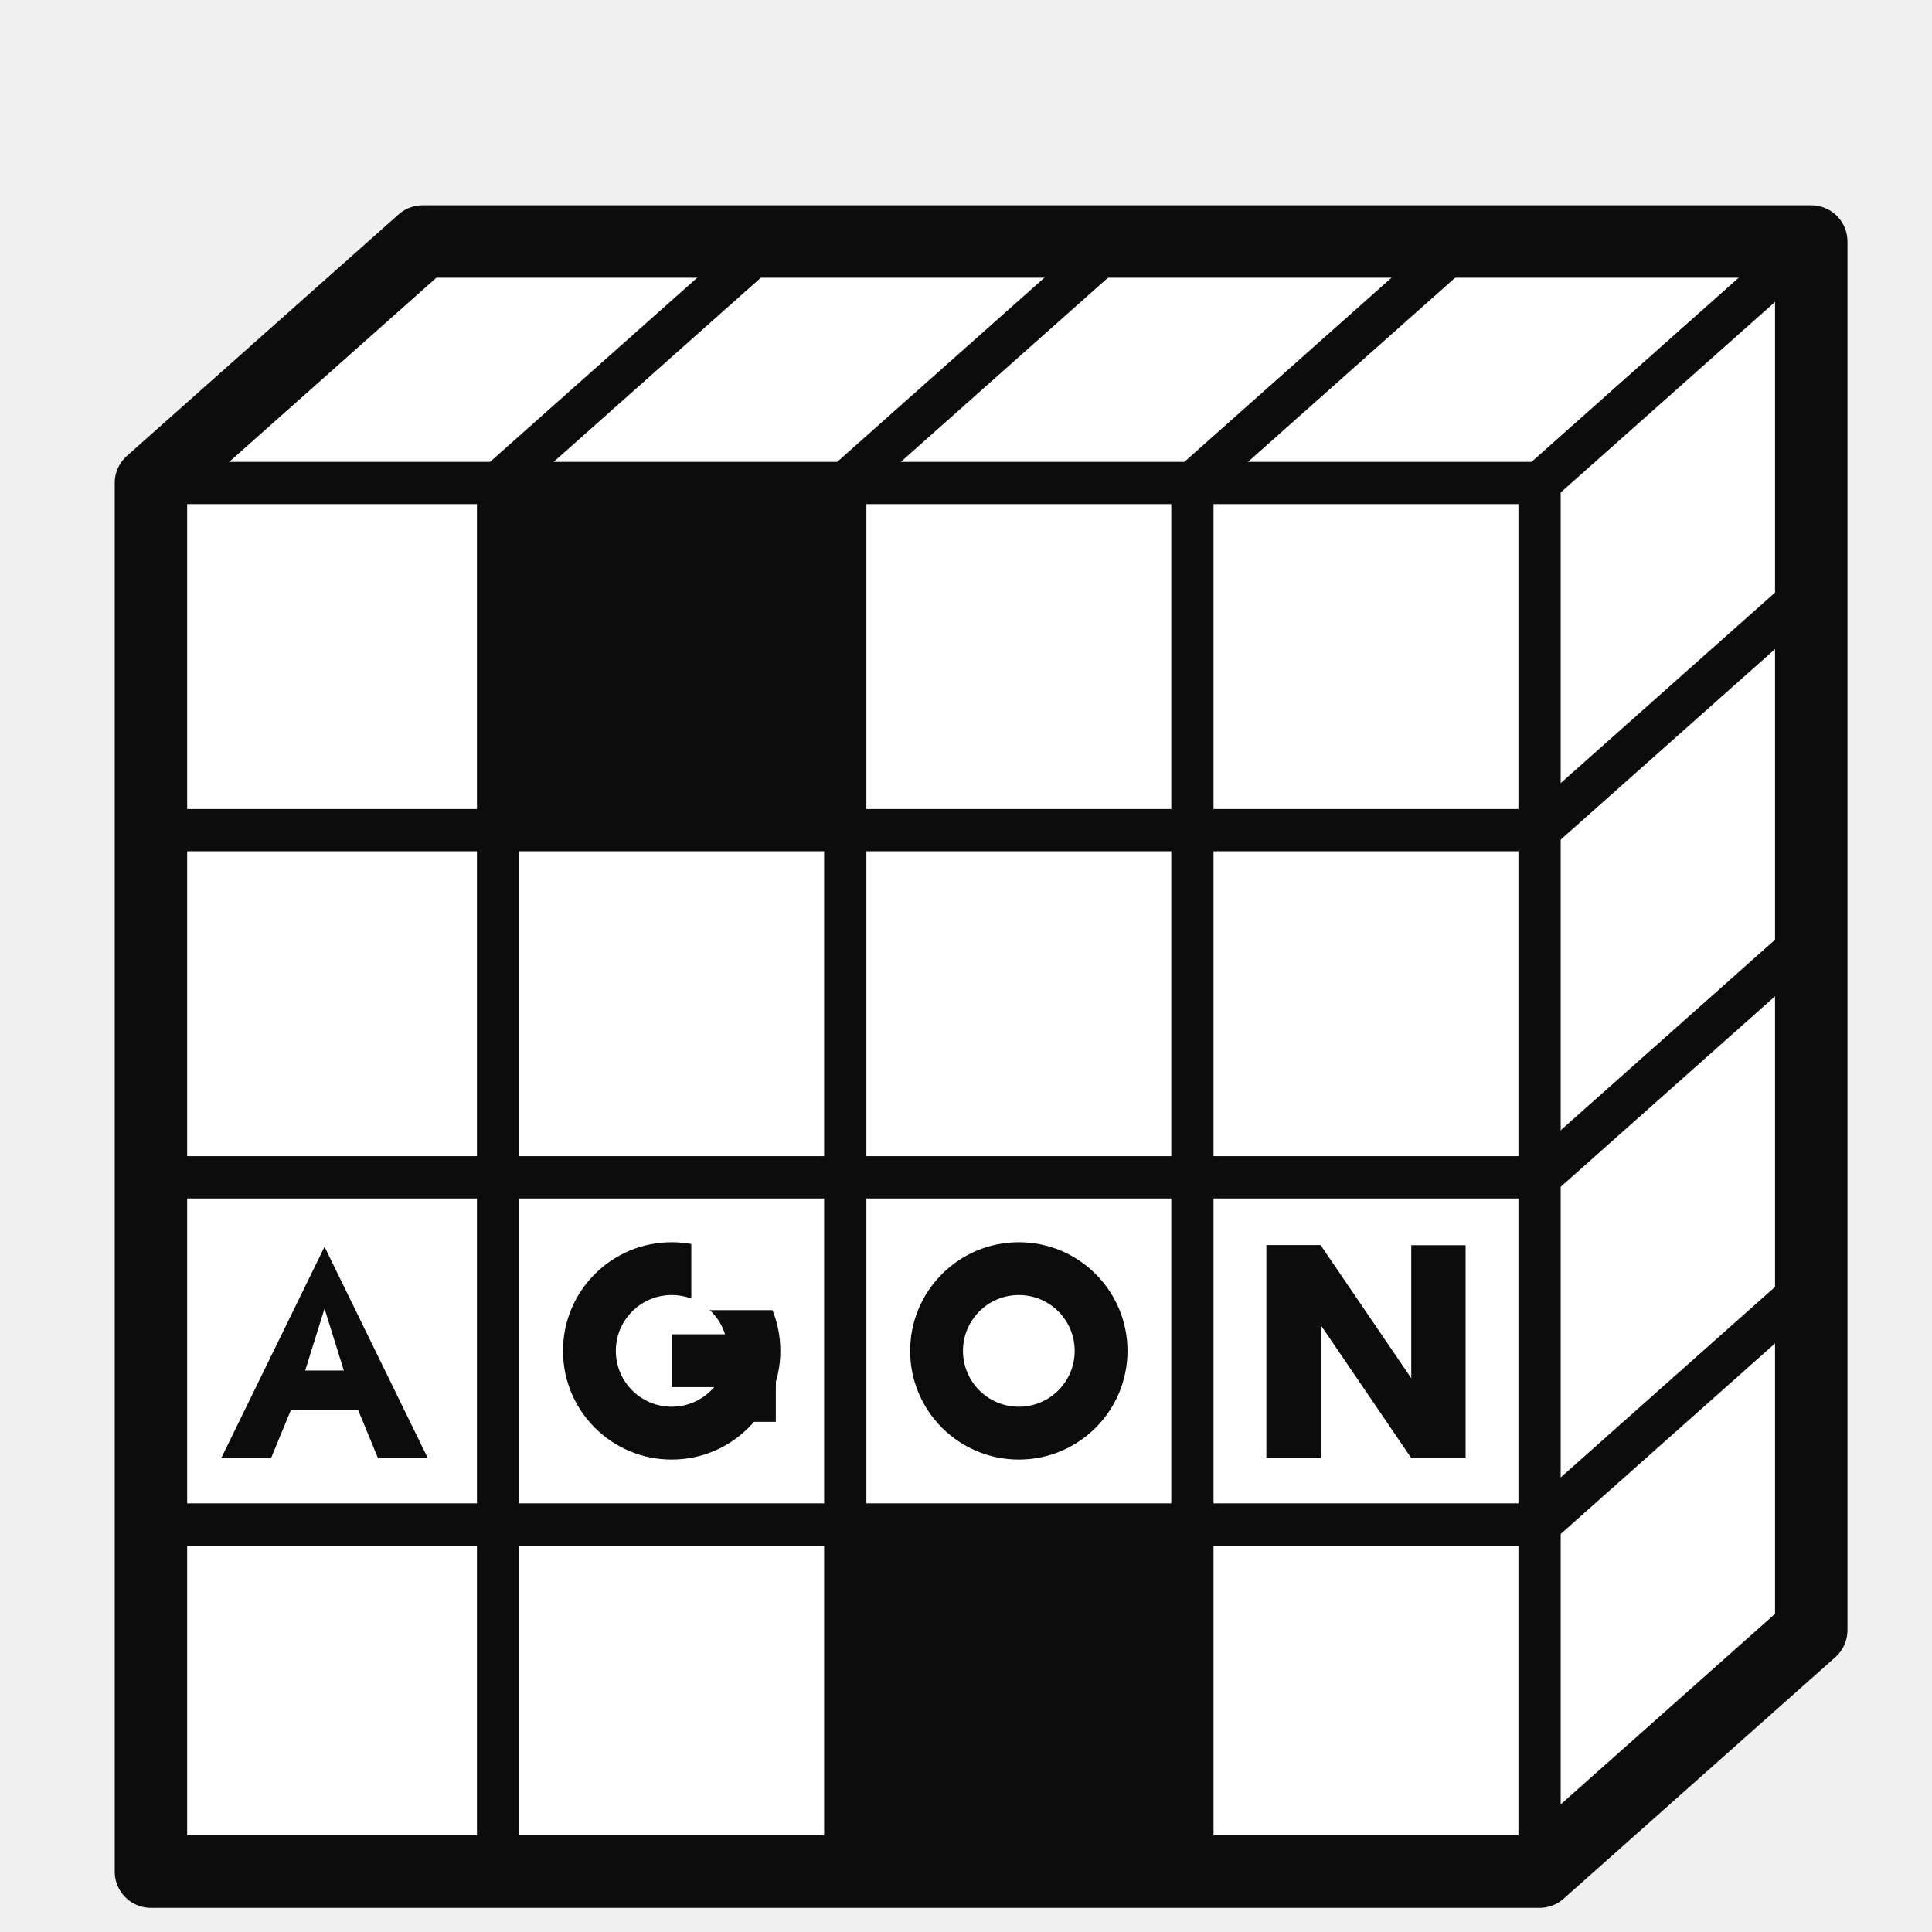
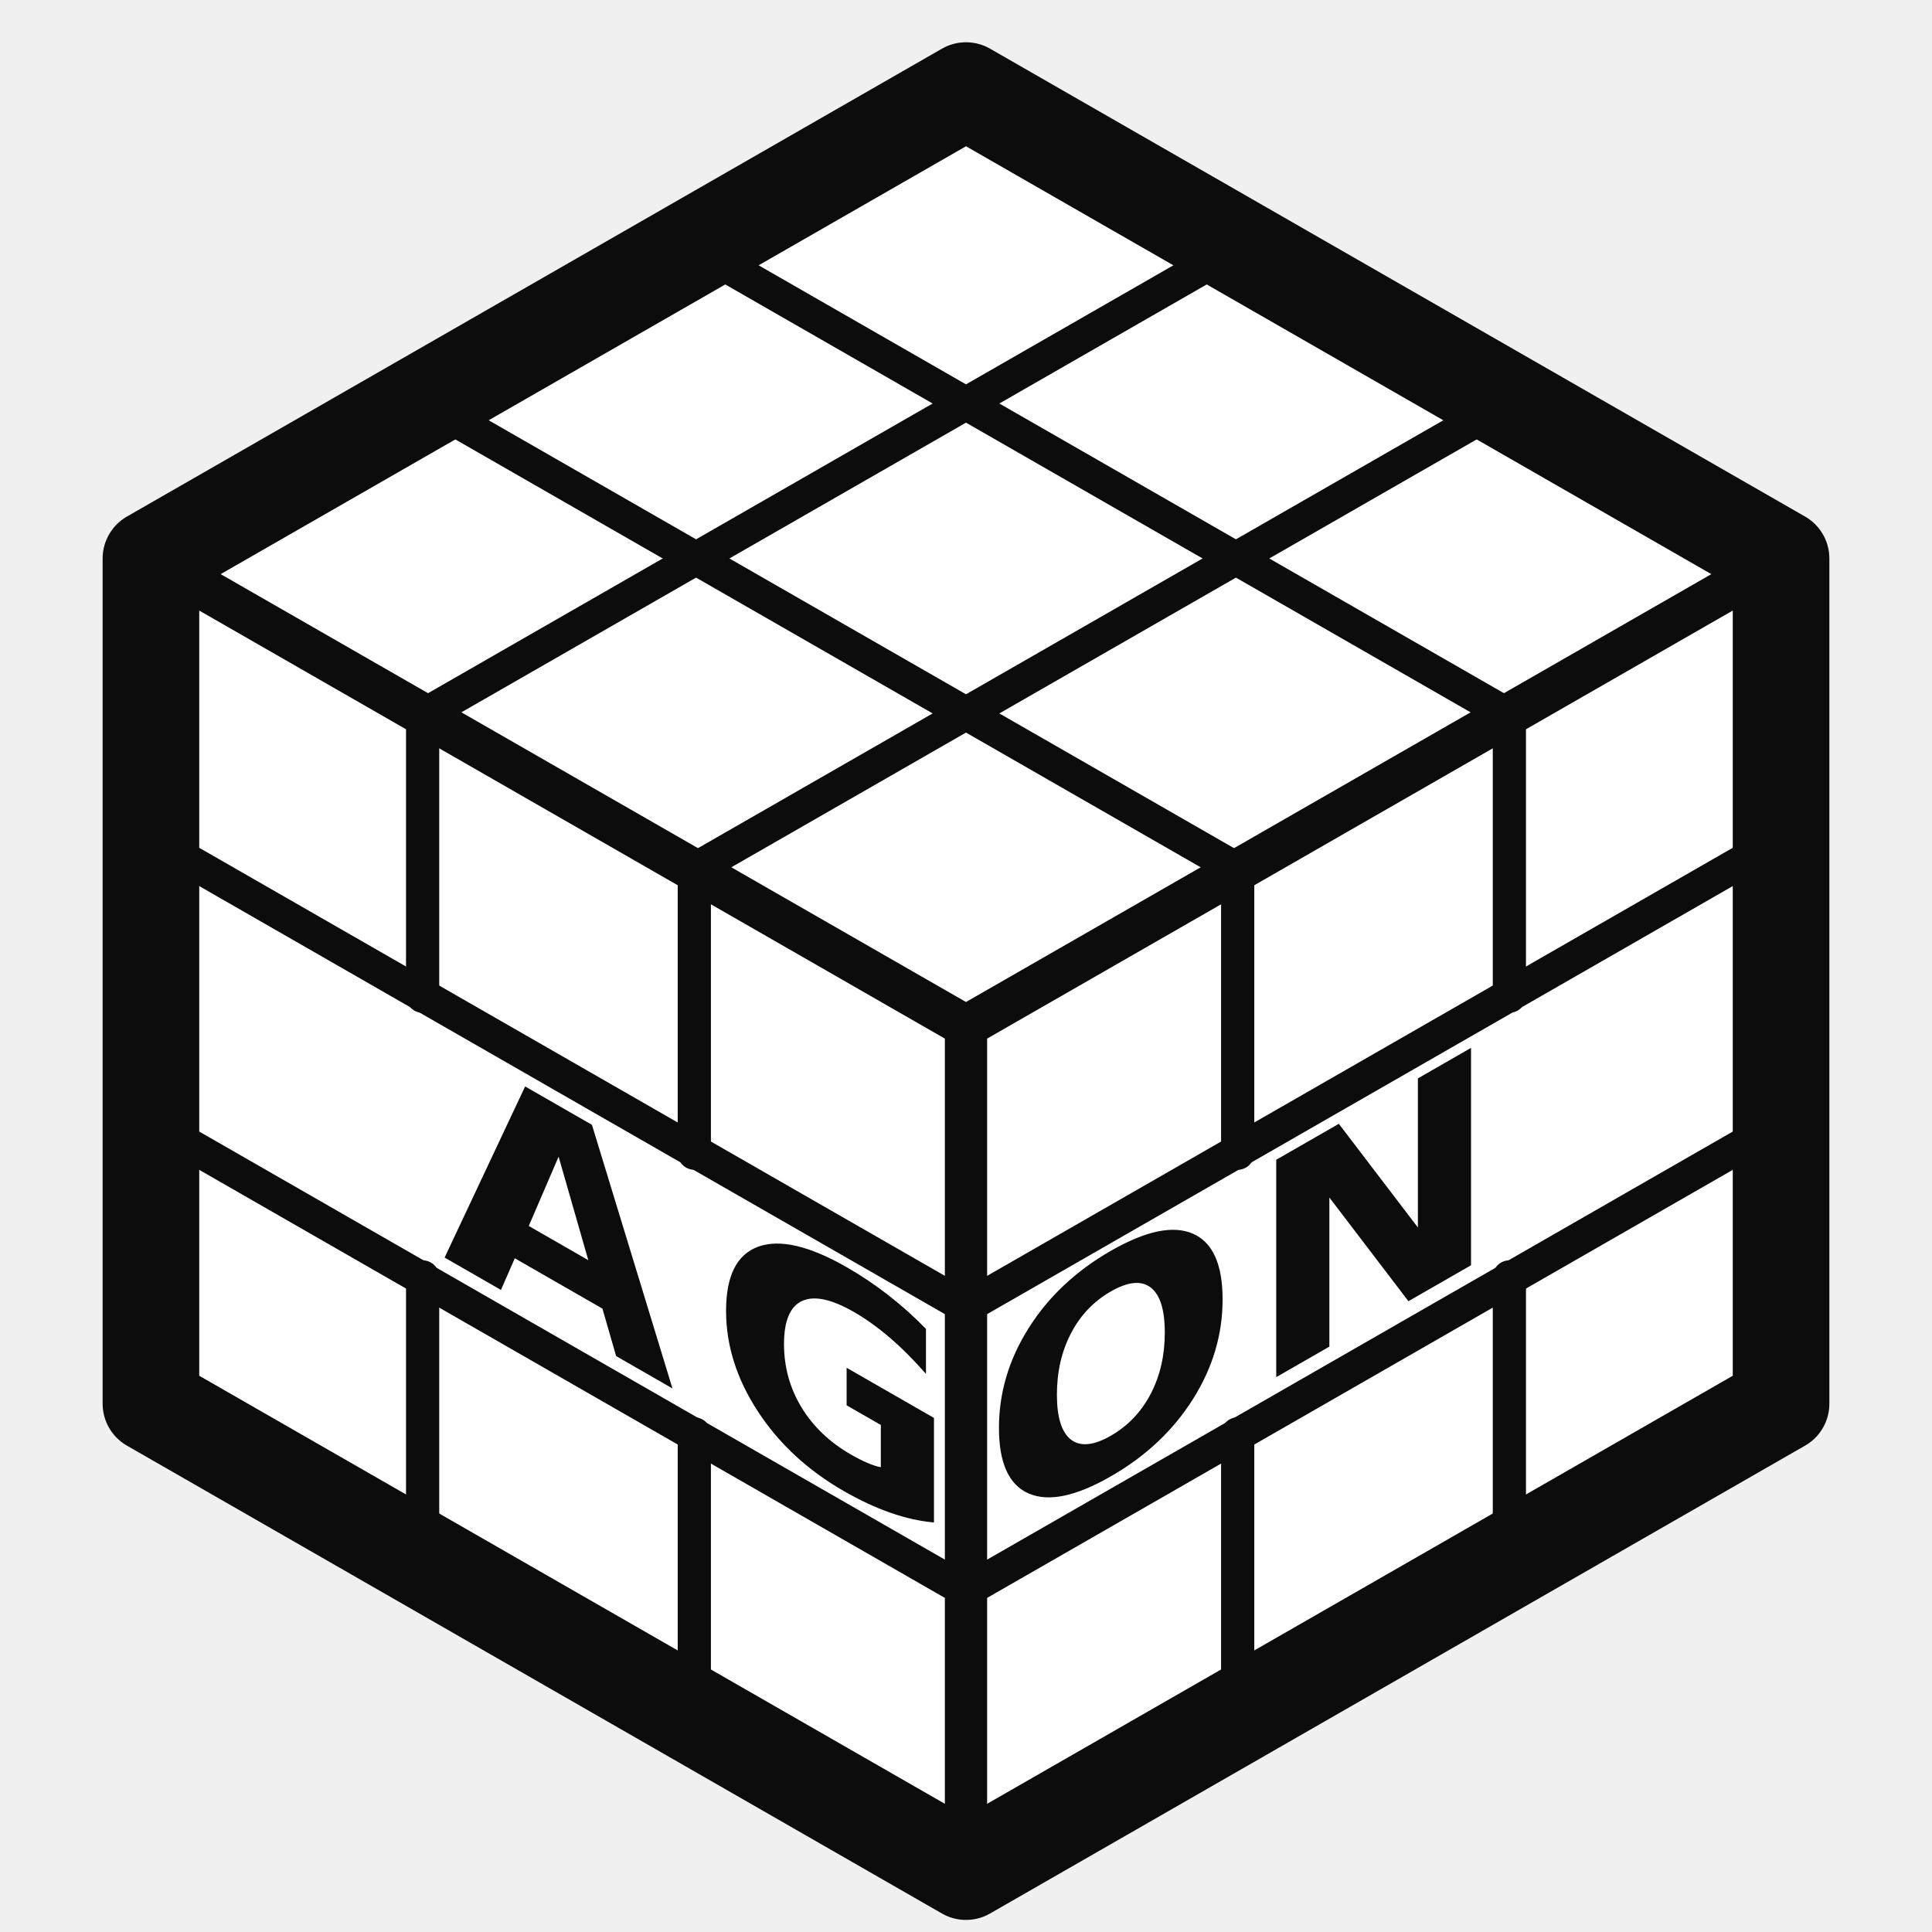
<svg xmlns="http://www.w3.org/2000/svg" viewBox="0 0 64 64">
-   <path d="M5 16 L14 8 H60 V54 L51 62 H5 Z" fill="#fff" />
-   <rect x="16.5" y="16" width="11.5" height="11.5" fill="#0c0c0d" />
-   <rect x="28" y="50.5" width="11.5" height="11.5" fill="#0c0c0d" />
-   <g stroke="#0c0c0d" stroke-width="1.4" fill="none" stroke-linejoin="round" stroke-linecap="round">
-     <path d="M16.5 16 V62 M28 16 V62 M39.5 16 V62" />
-     <path d="M5 27.5 H51 M5 39 H51 M5 50.5 H51" />
-     <path d="M16.5 16 L25.5 8 M28 16 L37 8 M39.5 16 L48.5 8" />
-     <path d="M51 27.5 L60 19.5 M51 39 L60 31 M51 50.5 L60 42.5" />
-     <path d="M5 16 H51 M51 16 V62 M51 16 L60 8" />
+   <path d="M32 3 L59 18.5 V46.5 L32 62 L5 46.5 V18.5 Z" fill="#fff" />
+   <g stroke="#0c0c0d" stroke-width="1.1" fill="none" stroke-linejoin="round" stroke-linecap="round">
+     <path d="M41 8.2 L14 23.7 M50 13.3 L23 28.8" />
+     <path d="M23 8.2 L50 23.7 M14 13.3 L41 28.8" />
+     <path d="M5 27.8 L32 43.3 M5 37.2 L32 52.7" />
+     <path d="M32 43.3 L59 27.8 M32 52.7 L59 37.2" />
+     <path d="M14 23.7 V33 M14 42.3 V51.7 M23 28.8 V38.2 M23 47.5 V56.8" />
+     <path d="M41 28.8 V38.2 M41 47.5 V56.8 M50 23.7 V33 M50 42.3 V51.7" />
  </g>
-   <path d="M5 16 L14 8 H60 V54 L51 62 H5 Z" fill="none" stroke="#0c0c0d" stroke-width="2.4" stroke-linejoin="round" />
-   <path fill="#0c0c0d" fill-rule="evenodd" d="M10.75 41.3 L14.17 48.3 H12.52 L11.86 46.7 H9.64 L8.98 48.3 H7.33 Z            M10.75 43.35 L11.39 45.4 H10.11 Z" />
-   <circle cx="22.25" cy="44.75" r="3.6" fill="#0c0c0d" />
-   <circle cx="22.25" cy="44.75" r="1.85" fill="#fff" />
-   <rect x="22.9" y="40.8" width="3.4" height="2.6" fill="#fff" />
-   <rect x="22.25" y="44.2" width="3.45" height="1.75" fill="#0c0c0d" />
-   <rect x="24.15" y="44.2" width="1.55" height="2.9" fill="#0c0c0d" />
-   <circle cx="33.75" cy="44.75" r="3.6" fill="#0c0c0d" />
-   <circle cx="33.75" cy="44.75" r="1.85" fill="#fff" />
-   <rect x="41.95" y="41.25" width="1.8" height="7.05" fill="#0c0c0d" />
-   <rect x="46.75" y="41.25" width="1.8" height="7.05" fill="#0c0c0d" />
-   <path d="M41.95 41.25 L43.75 41.25 L48.55 48.3 L46.75 48.3 Z" fill="#0c0c0d" />
+   <path d="M5 18.5 L32 34 L59 18.5 M32 34 V62" stroke="#0c0c0d" stroke-width="1.4" fill="none" stroke-linejoin="round" stroke-linecap="round" />
+   <path d="M32 3 L59 18.5 V46.5 L32 62 L5 46.5 V18.5 Z" fill="none" stroke="#0c0c0d" stroke-width="3.2" stroke-linejoin="round" />
+   <g transform="skewY(29.87)" fill="#0c0c0d">
+     <path transform="translate(14.68 33.2) scale(0.004823 -0.004823)" d="M1094 272H492L397 0H10L563 1493H1022L1575 0H1188ZM588 549H997L793 1143Z" />
+     <path transform="translate(23.56 33.2) scale(0.004823 -0.004823)" d="M1530 111Q1386 41 1231.0 6.0Q1076 -29 911 -29Q538 -29 320.0 179.5Q102 388 102 745Q102 1106 324.0 1313.0Q546 1520 932 1520Q1081 1520 1217.5 1492.0Q1354 1464 1475 1409V1100Q1350 1171 1226.5 1206.0Q1103 1241 979 1241Q749 1241 624.5 1112.5Q500 984 500 745Q500 508 620.0 379.0Q740 250 961 250Q1021 250 1072.5 257.5Q1124 265 1165 281V571H930V829H1530Z" />
+   </g>
+   <g transform="skewY(-29.87)" fill="#0c0c0d">
+     <path transform="translate(32.60 69.9) scale(0.004823 -0.004823)" d="M870 1241Q694 1241 597.0 1111.0Q500 981 500 745Q500 510 597.0 380.0Q694 250 870 250Q1047 250 1144.0 380.0Q1241 510 1241 745Q1241 981 1144.0 1111.0Q1047 1241 870 1241ZM870 1520Q1230 1520 1434.0 1314.0Q1638 1108 1638 745Q1638 383 1434.0 177.0Q1230 -29 870 -29Q511 -29 306.5 177.0Q102 383 102 745Q102 1108 306.5 1314.0Q511 1520 870 1520Z" />
+     <path transform="translate(41.37 69.9) scale(0.004823 -0.004823)" d="M188 1493H618L1161 469V1493H1526V0H1096L553 1024V0H188Z" />
+   </g>
</svg>
